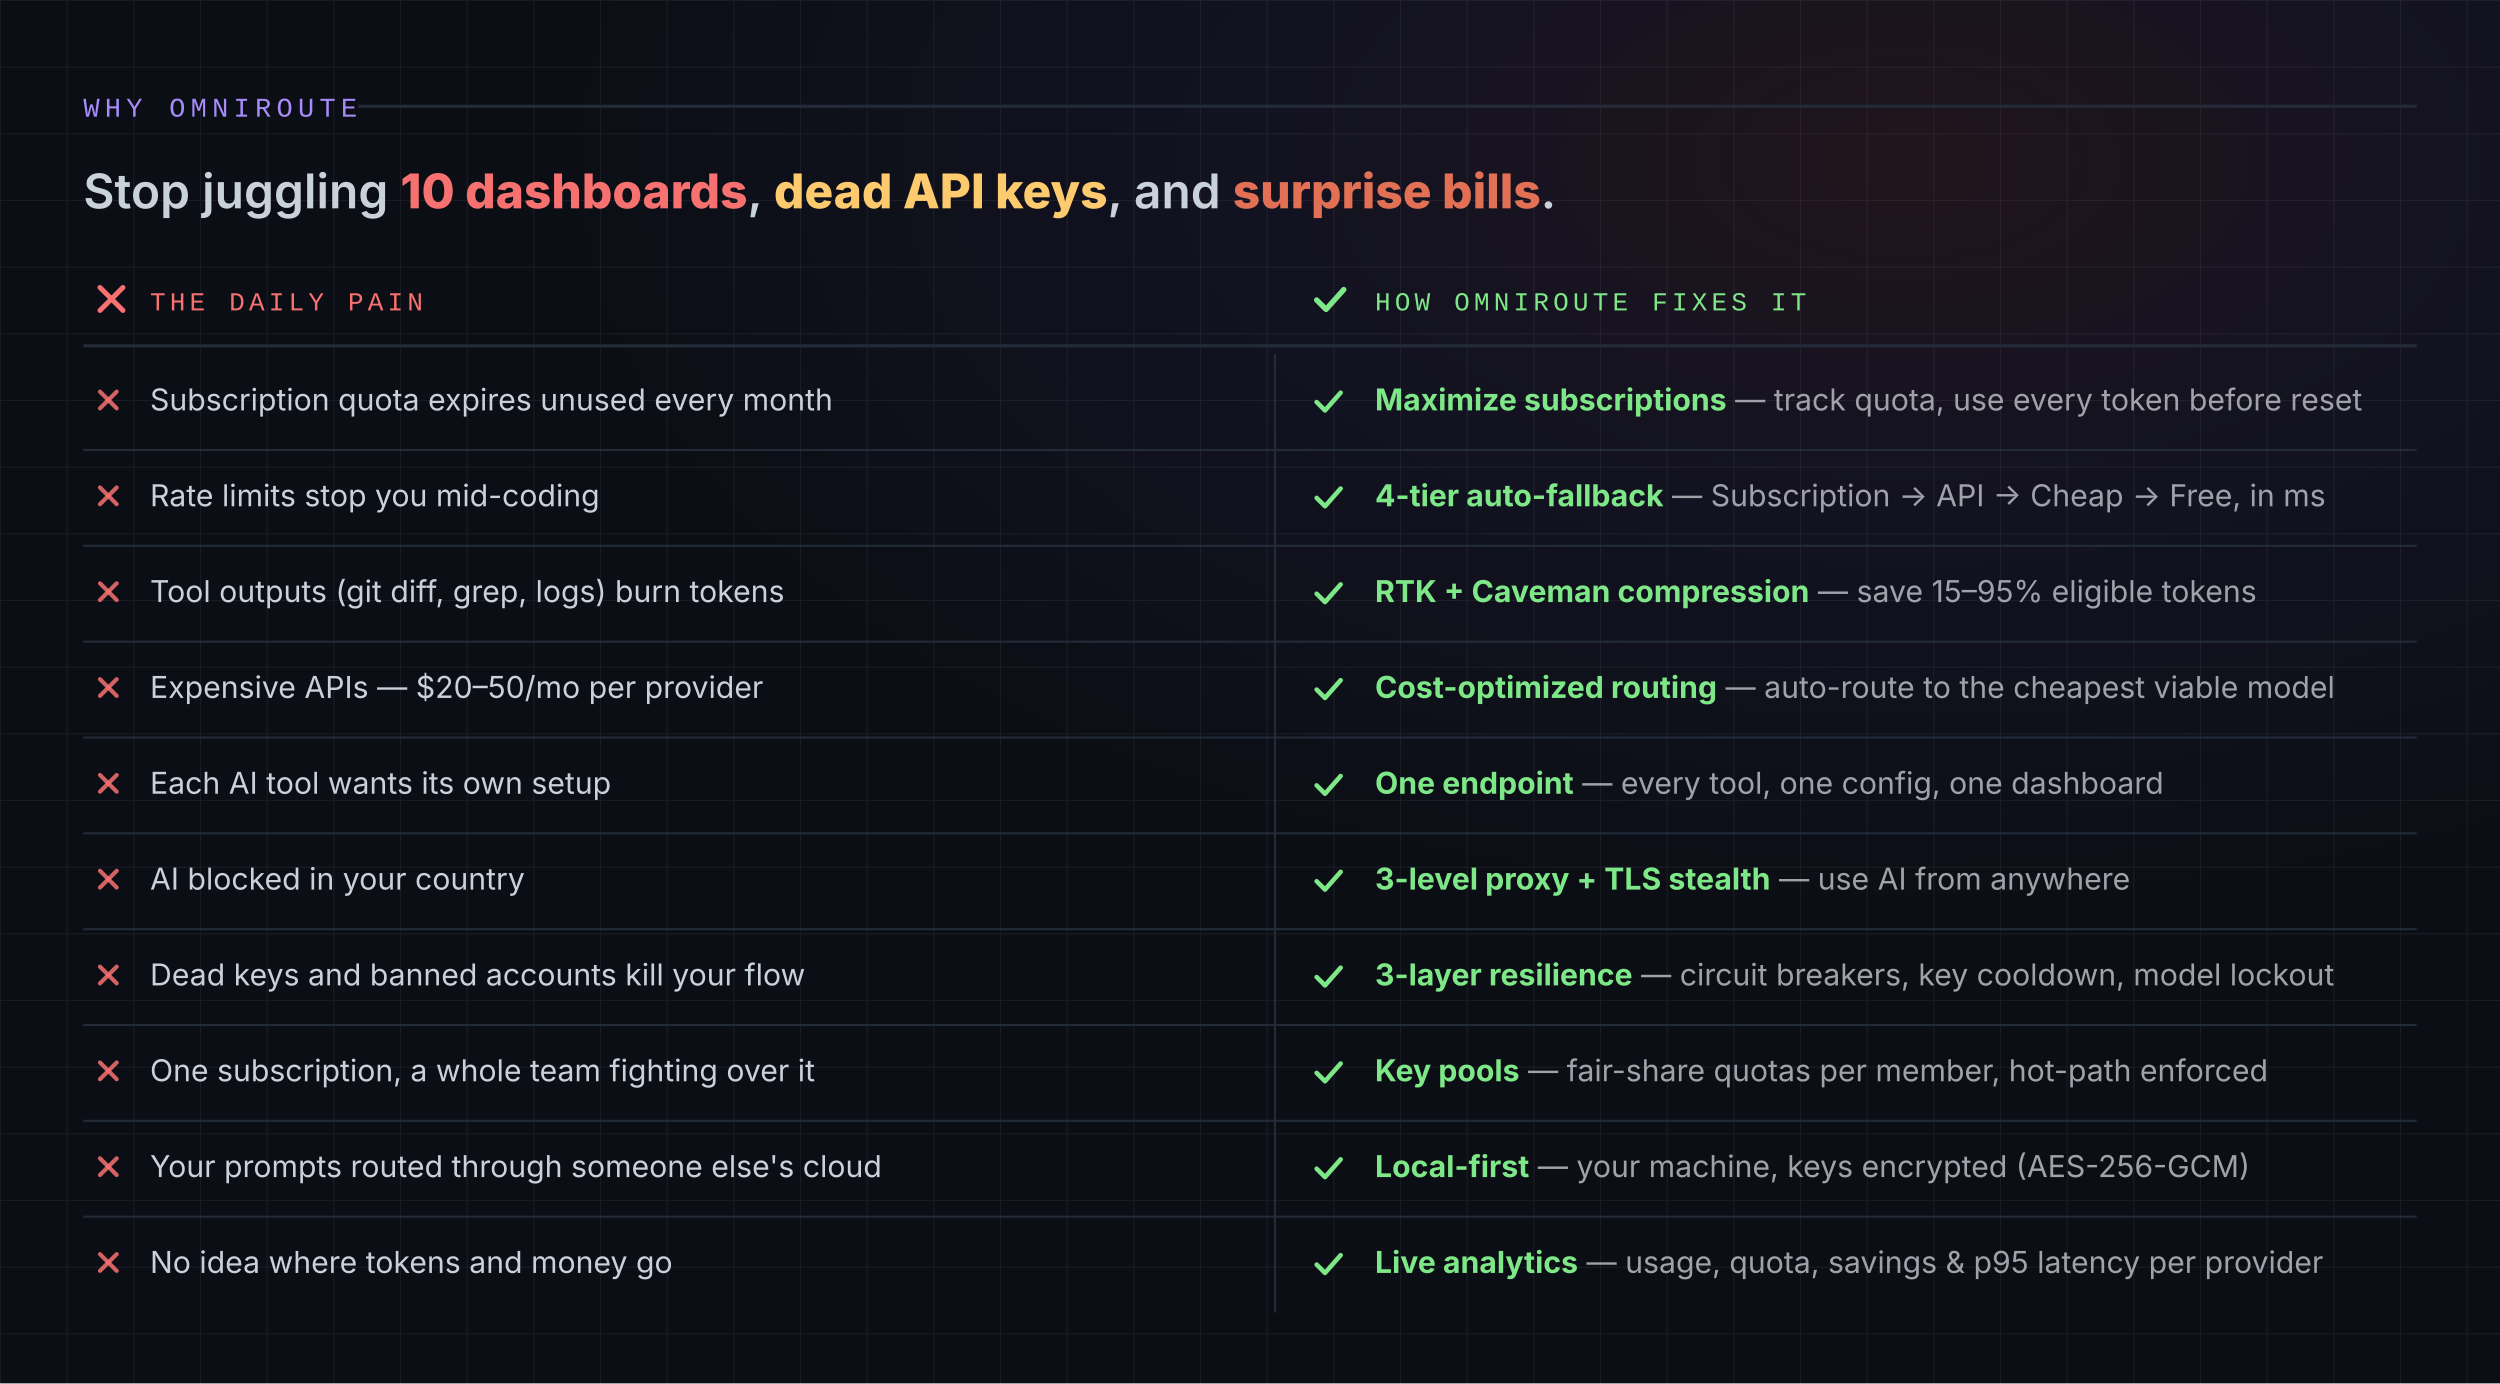
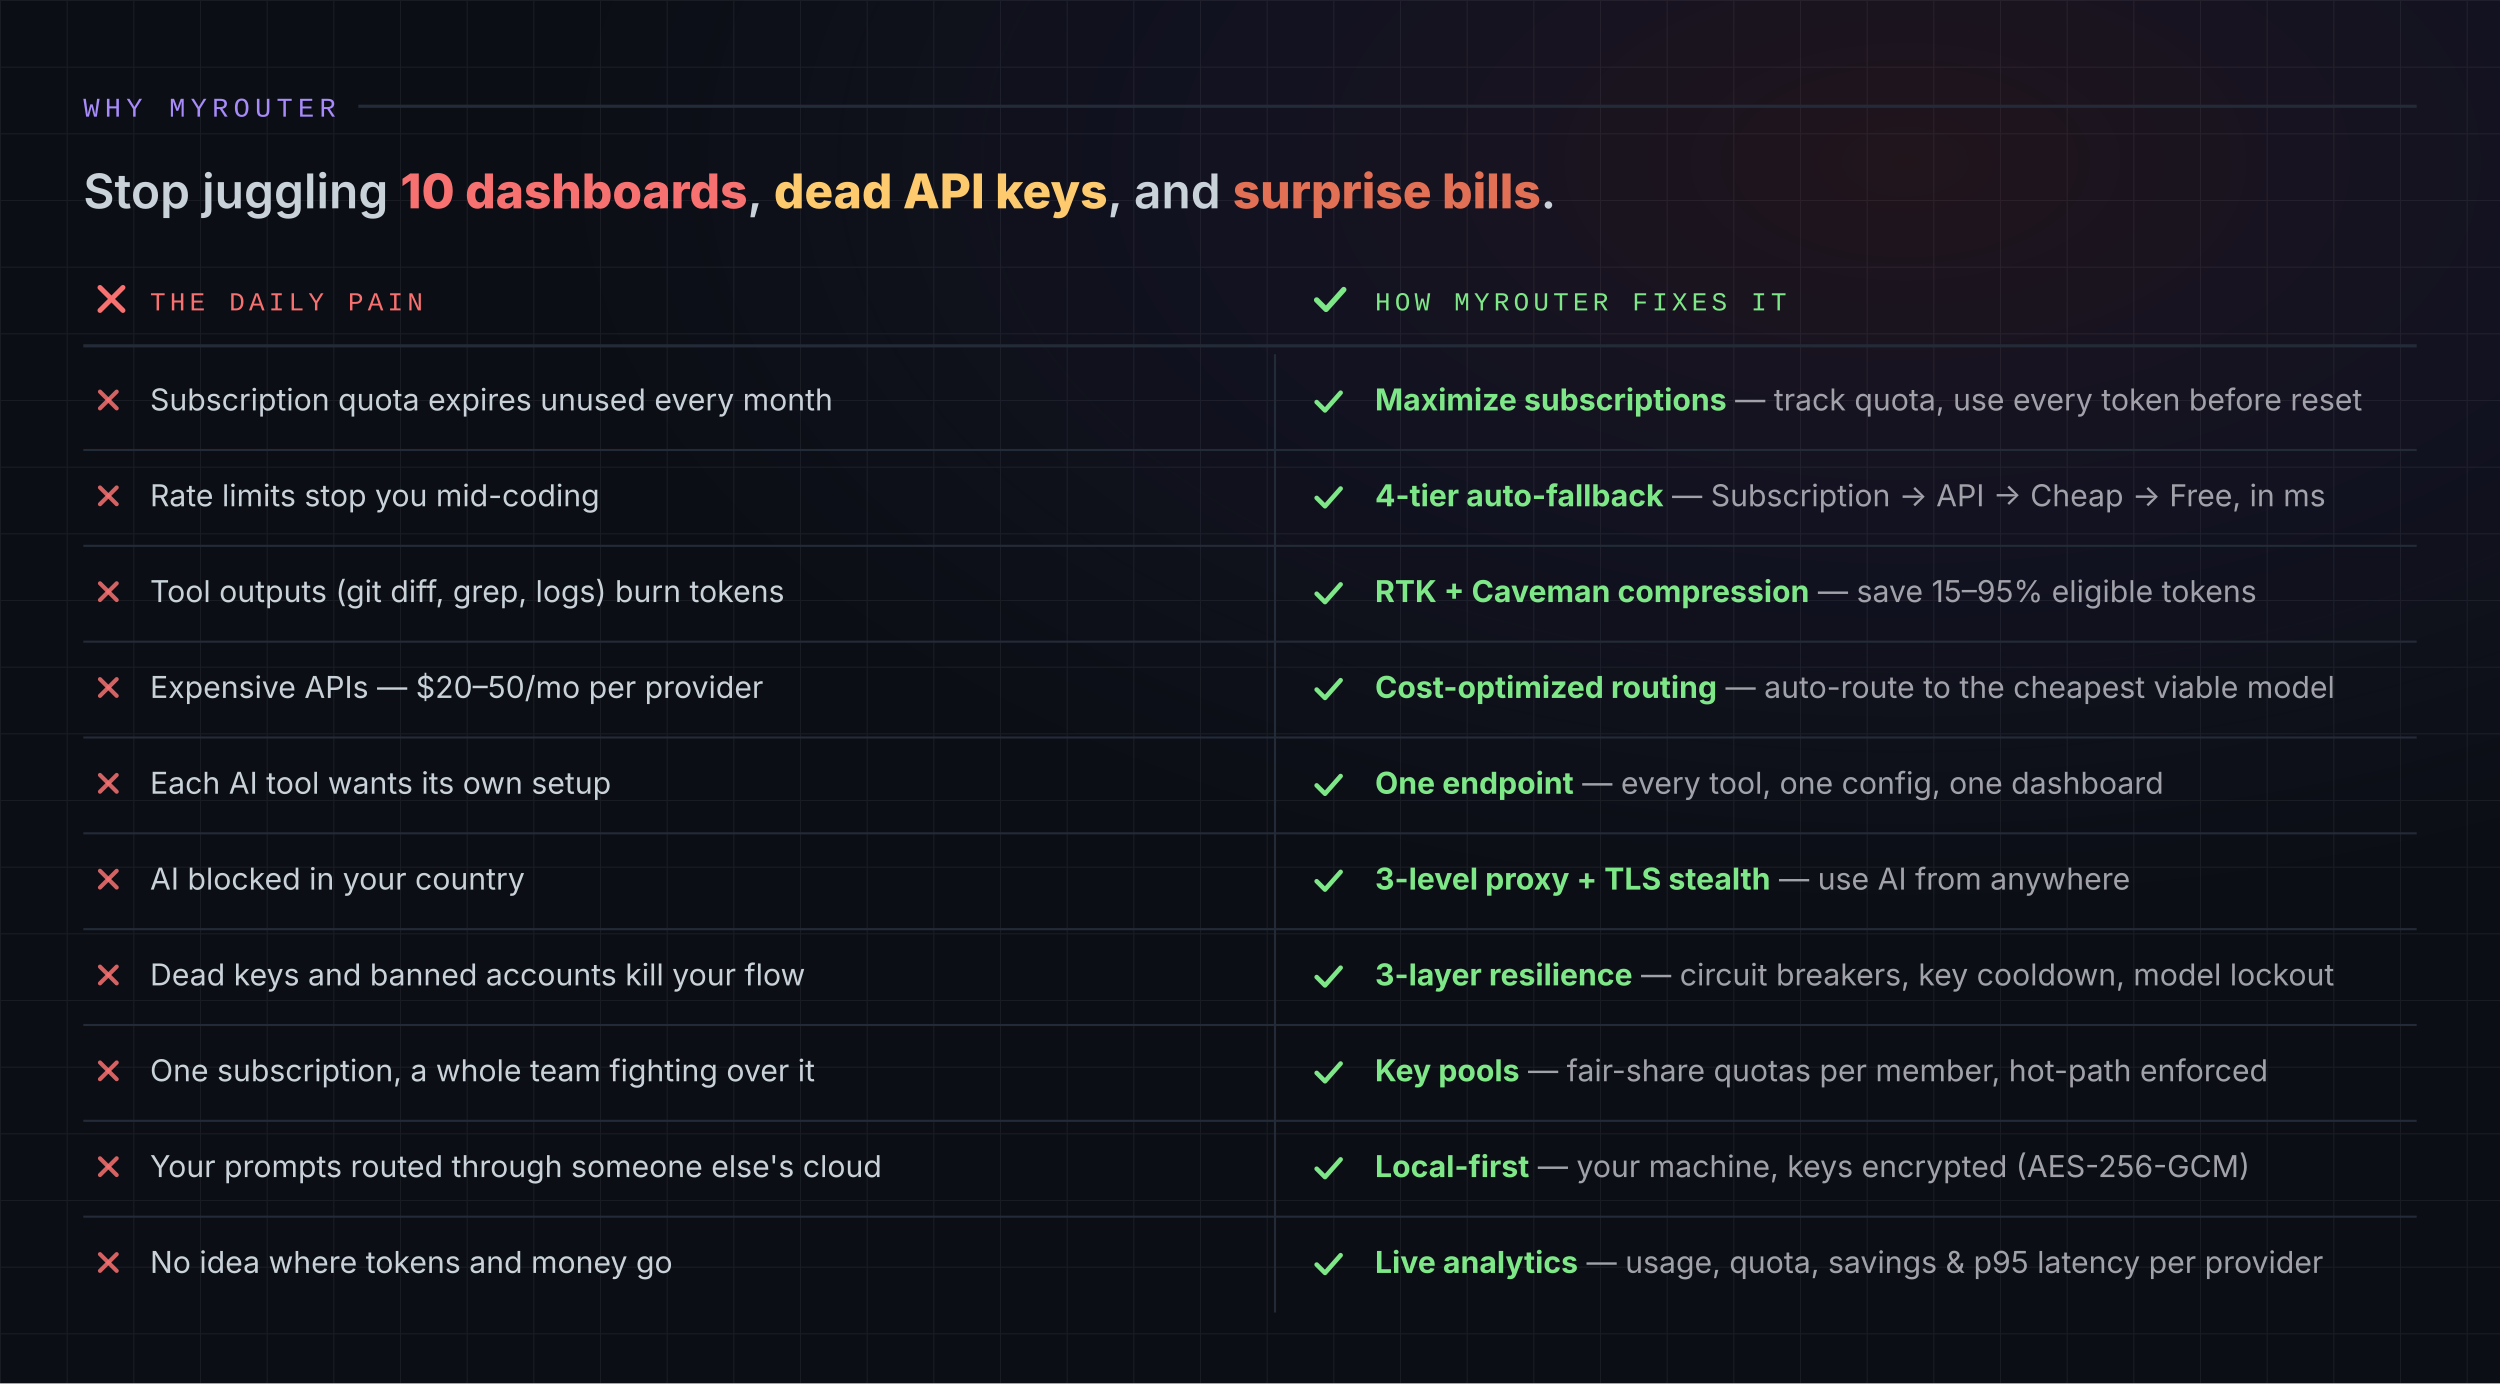
- <svg xmlns="http://www.w3.org/2000/svg" viewBox="0 0 1200 664" role="img" aria-label="Why OmniRoute — stop juggling 10 dashboards, dead API keys and surprise bills. Ten daily pains and how OmniRoute fixes each: subscription quota expiring unused — maximize subscriptions, track quota and use every token before reset. Rate limits stopping you mid-coding — 4-tier auto-fallback from Subscription to API to Cheap to Free in milliseconds. Tool outputs like git diff, grep and logs burning tokens — RTK + Caveman compression saves 15 to 95 percent of eligible tokens per request. Expensive APIs at 20 to 50 dollars per month per provider — cost-optimized routing to the cheapest viable model. Each AI tool wanting its own setup — one endpoint, every tool, one dashboard. AI blocked in your country — 3-level proxy plus TLS fingerprint stealth. Dead keys and banned accounts killing your flow — 3-layer resilience with circuit breakers, key cooldown and model lockout. One subscription shared by a whole team — key pools with fair-share quotas per member enforced in the hot path. Prompts routed through someone else's cloud — local-first, runs on your machine with AES-256-GCM encrypted keys. No idea where tokens and money go — live analytics with usage, quota, savings and p95 latency per provider.">
+ <svg xmlns="http://www.w3.org/2000/svg" viewBox="0 0 1200 664" role="img" aria-label="Why MyRouter — stop juggling 10 dashboards, dead API keys and surprise bills. Ten daily pains and how MyRouter fixes each: subscription quota expiring unused — maximize subscriptions, track quota and use every token before reset. Rate limits stopping you mid-coding — 4-tier auto-fallback from Subscription to API to Cheap to Free in milliseconds. Tool outputs like git diff, grep and logs burning tokens — RTK + Caveman compression saves 15 to 95 percent of eligible tokens per request. Expensive APIs at 20 to 50 dollars per month per provider — cost-optimized routing to the cheapest viable model. Each AI tool wanting its own setup — one endpoint, every tool, one dashboard. AI blocked in your country — 3-level proxy plus TLS fingerprint stealth. Dead keys and banned accounts killing your flow — 3-layer resilience with circuit breakers, key cooldown and model lockout. One subscription shared by a whole team — key pools with fair-share quotas per member enforced in the hot path. Prompts routed through someone else's cloud — local-first, runs on your machine with AES-256-GCM encrypted keys. No idea where tokens and money go — live analytics with usage, quota, savings and p95 latency per provider.">
  <defs>
    <pattern id="gridPaperW" width="32" height="32" patternUnits="userSpaceOnUse">
      <path d="M 32 0 L 0 0 0 32" fill="none" stroke="#ffffff" stroke-opacity="0.06" stroke-width="1" />
    </pattern>
    <radialGradient id="bgGlowW" cx="76%" cy="12%" r="55%">
      <stop offset="0%" stop-color="#e54d5e" stop-opacity="0.10" />
      <stop offset="55%" stop-color="#8b5cf6" stop-opacity="0.05" />
      <stop offset="100%" stop-color="#6366f1" stop-opacity="0" />
    </radialGradient>
  </defs>
  <rect width="1200" height="664" fill="#0b0e14" />
  <rect width="1200" height="664" fill="url(#gridPaperW)" />
  <rect width="1200" height="664" fill="url(#bgGlowW)" />
-   <text x="40" y="56" font-family="Consolas, 'Courier New', monospace" font-size="13" letter-spacing="2.5" fill="#a78bfa">WHY OMNIROUTE</text>
+   <text x="40" y="56" font-family="Consolas, 'Courier New', monospace" font-size="13" letter-spacing="2.5" fill="#a78bfa">WHY MYROUTER</text>
  <line x1="172" y1="51" x2="1160" y2="51" stroke="#232b38" stroke-width="1.5" />
  <text x="40" y="100" font-family="Inter, 'Segoe UI', Arial, Helvetica, system-ui, sans-serif" font-size="23" font-weight="600" fill="#c9d1d9">Stop juggling <tspan fill="#f87171" font-weight="800">10 dashboards</tspan>, <tspan fill="#fdcb6e" font-weight="800">dead API keys</tspan>, and <tspan fill="#e17055" font-weight="800">surprise bills</tspan>.</text>
  <g transform="translate(48,138)" stroke="#f87171" stroke-width="2.4" fill="none" stroke-linecap="round">
    <line x1="0" y1="0" x2="11" y2="11" />
    <line x1="11" y1="0" x2="0" y2="11" />
  </g>
  <text x="72" y="149" font-family="Consolas, 'Courier New', monospace" font-size="12.5" letter-spacing="2" fill="#f87171">THE DAILY PAIN</text>
  <g transform="translate(632,137)" stroke="#7ee787" stroke-width="2.6" fill="none" stroke-linecap="round" stroke-linejoin="round">
    <path d="M 0,7 L 4.5,11.5 L 13,2" />
  </g>
-   <text x="660" y="149" font-family="Consolas, 'Courier New', monospace" font-size="12.5" letter-spacing="2" fill="#7ee787">HOW OMNIROUTE FIXES IT</text>
+   <text x="660" y="149" font-family="Consolas, 'Courier New', monospace" font-size="12.5" letter-spacing="2" fill="#7ee787">HOW MYROUTER FIXES IT</text>
  <line x1="40" y1="166" x2="1160" y2="166" stroke="#232b38" stroke-width="1.5" />
  <rect x="40" y="170" width="1120" height="46" fill="#7ee787" opacity="0">
    <animate attributeName="y" calcMode="discrete" values="170;216;262;308;354;400;446;492;538;584" keyTimes="0;0.1;0.2;0.3;0.4;0.5;0.6;0.7;0.8;0.9" dur="15s" repeatCount="indefinite" />
    <animate attributeName="opacity" values="0;0.055;0.055;0" keyTimes="0;0.015;0.985;1" dur="15s" repeatCount="indefinite" />
  </rect>
  <g font-family="Inter, 'Segoe UI', Arial, Helvetica, system-ui, sans-serif" font-size="14.5">
    <g stroke="#232b38" stroke-width="1">
      <line x1="40" y1="216" x2="1160" y2="216" />
      <line x1="40" y1="262" x2="1160" y2="262" />
      <line x1="40" y1="308" x2="1160" y2="308" />
      <line x1="40" y1="354" x2="1160" y2="354" />
      <line x1="40" y1="400" x2="1160" y2="400" />
      <line x1="40" y1="446" x2="1160" y2="446" />
      <line x1="40" y1="492" x2="1160" y2="492" />
      <line x1="40" y1="538" x2="1160" y2="538" />
      <line x1="40" y1="584" x2="1160" y2="584" />
    </g>
    <line x1="612" y1="170" x2="612" y2="630" stroke="#232b38" stroke-width="1" />
    <g stroke="#f87171" stroke-opacity="0.85" stroke-width="2" fill="none" stroke-linecap="round">
      <g transform="translate(48,188)">
        <line x1="0" y1="0" x2="8" y2="8" />
        <line x1="8" y1="0" x2="0" y2="8" />
      </g>
      <g transform="translate(48,234)">
        <line x1="0" y1="0" x2="8" y2="8" />
        <line x1="8" y1="0" x2="0" y2="8" />
      </g>
      <g transform="translate(48,280)">
        <line x1="0" y1="0" x2="8" y2="8" />
        <line x1="8" y1="0" x2="0" y2="8" />
      </g>
      <g transform="translate(48,326)">
        <line x1="0" y1="0" x2="8" y2="8" />
        <line x1="8" y1="0" x2="0" y2="8" />
      </g>
      <g transform="translate(48,372)">
        <line x1="0" y1="0" x2="8" y2="8" />
        <line x1="8" y1="0" x2="0" y2="8" />
      </g>
      <g transform="translate(48,418)">
        <line x1="0" y1="0" x2="8" y2="8" />
        <line x1="8" y1="0" x2="0" y2="8" />
      </g>
      <g transform="translate(48,464)">
        <line x1="0" y1="0" x2="8" y2="8" />
        <line x1="8" y1="0" x2="0" y2="8" />
      </g>
      <g transform="translate(48,510)">
        <line x1="0" y1="0" x2="8" y2="8" />
        <line x1="8" y1="0" x2="0" y2="8" />
      </g>
      <g transform="translate(48,556)">
        <line x1="0" y1="0" x2="8" y2="8" />
        <line x1="8" y1="0" x2="0" y2="8" />
      </g>
      <g transform="translate(48,602)">
        <line x1="0" y1="0" x2="8" y2="8" />
        <line x1="8" y1="0" x2="0" y2="8" />
      </g>
    </g>
    <g stroke="#7ee787" stroke-width="2.2" fill="none" stroke-linecap="round" stroke-linejoin="round">
      <g transform="translate(632,187)">
        <path d="M 0,6 L 4,10 L 11.5,1.5" />
      </g>
      <g transform="translate(632,233)">
        <path d="M 0,6 L 4,10 L 11.5,1.5" />
      </g>
      <g transform="translate(632,279)">
        <path d="M 0,6 L 4,10 L 11.5,1.5" />
      </g>
      <g transform="translate(632,325)">
        <path d="M 0,6 L 4,10 L 11.5,1.5" />
      </g>
      <g transform="translate(632,371)">
        <path d="M 0,6 L 4,10 L 11.5,1.5" />
      </g>
      <g transform="translate(632,417)">
        <path d="M 0,6 L 4,10 L 11.5,1.5" />
      </g>
      <g transform="translate(632,463)">
        <path d="M 0,6 L 4,10 L 11.5,1.5" />
      </g>
      <g transform="translate(632,509)">
        <path d="M 0,6 L 4,10 L 11.5,1.5" />
      </g>
      <g transform="translate(632,555)">
        <path d="M 0,6 L 4,10 L 11.5,1.5" />
      </g>
      <g transform="translate(632,601)">
        <path d="M 0,6 L 4,10 L 11.5,1.5" />
      </g>
    </g>
    <g fill="#c9d1d9">
      <text x="72" y="197">Subscription quota expires unused every month</text>
      <text x="72" y="243">Rate limits stop you mid-coding</text>
      <text x="72" y="289">Tool outputs (git diff, grep, logs) burn tokens</text>
      <text x="72" y="335">Expensive APIs — $20–50/mo per provider</text>
      <text x="72" y="381">Each AI tool wants its own setup</text>
      <text x="72" y="427">AI blocked in your country</text>
      <text x="72" y="473">Dead keys and banned accounts kill your flow</text>
      <text x="72" y="519">One subscription, a whole team fighting over it</text>
      <text x="72" y="565">Your prompts routed through someone else's cloud</text>
      <text x="72" y="611">No idea where tokens and money go</text>
    </g>
    <g fill="#a1a1aa">
      <text x="660" y="197">
        <tspan font-weight="700" fill="#7ee787">Maximize subscriptions</tspan> — track quota, use every token before reset</text>
      <text x="660" y="243">
        <tspan font-weight="700" fill="#7ee787">4-tier auto-fallback</tspan> — Subscription → API → Cheap → Free, in ms</text>
      <text x="660" y="289">
        <tspan font-weight="700" fill="#7ee787">RTK + Caveman compression</tspan> — save 15–95% eligible tokens</text>
      <text x="660" y="335">
        <tspan font-weight="700" fill="#7ee787">Cost-optimized routing</tspan> — auto-route to the cheapest viable model</text>
      <text x="660" y="381">
        <tspan font-weight="700" fill="#7ee787">One endpoint</tspan> — every tool, one config, one dashboard</text>
      <text x="660" y="427">
        <tspan font-weight="700" fill="#7ee787">3-level proxy + TLS stealth</tspan> — use AI from anywhere</text>
      <text x="660" y="473">
        <tspan font-weight="700" fill="#7ee787">3-layer resilience</tspan> — circuit breakers, key cooldown, model lockout</text>
      <text x="660" y="519">
        <tspan font-weight="700" fill="#7ee787">Key pools</tspan> — fair-share quotas per member, hot-path enforced</text>
      <text x="660" y="565">
        <tspan font-weight="700" fill="#7ee787">Local-first</tspan> — your machine, keys encrypted (AES-256-GCM)</text>
      <text x="660" y="611">
        <tspan font-weight="700" fill="#7ee787">Live analytics</tspan> — usage, quota, savings &amp; p95 latency per provider</text>
    </g>
  </g>
</svg>
